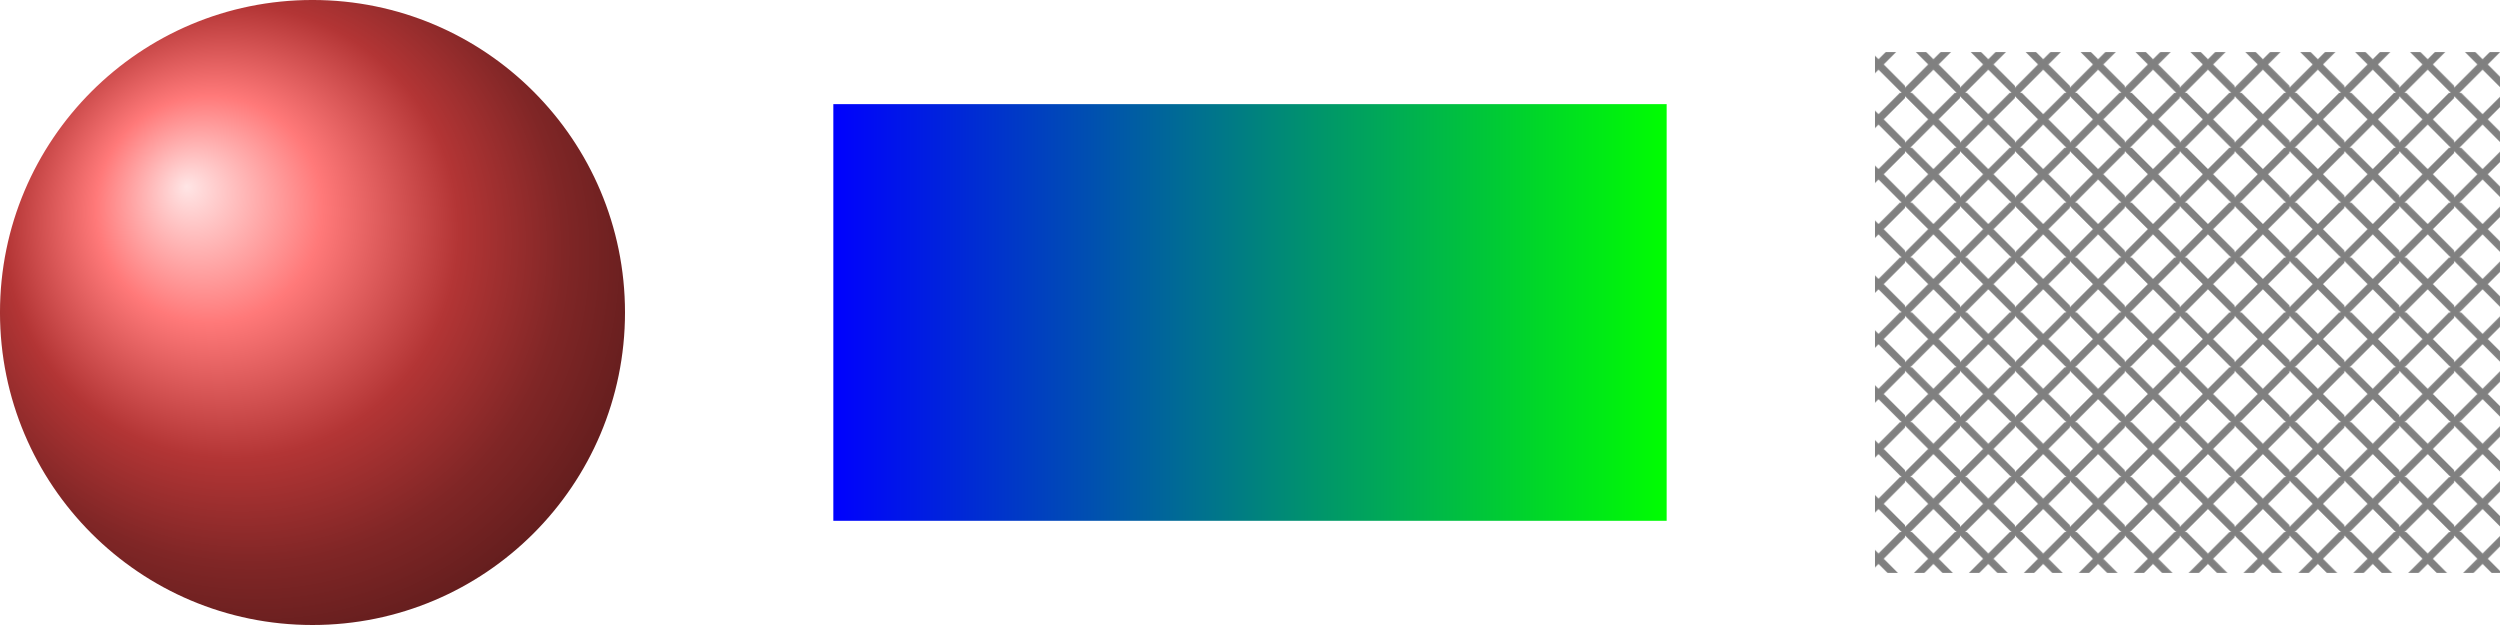
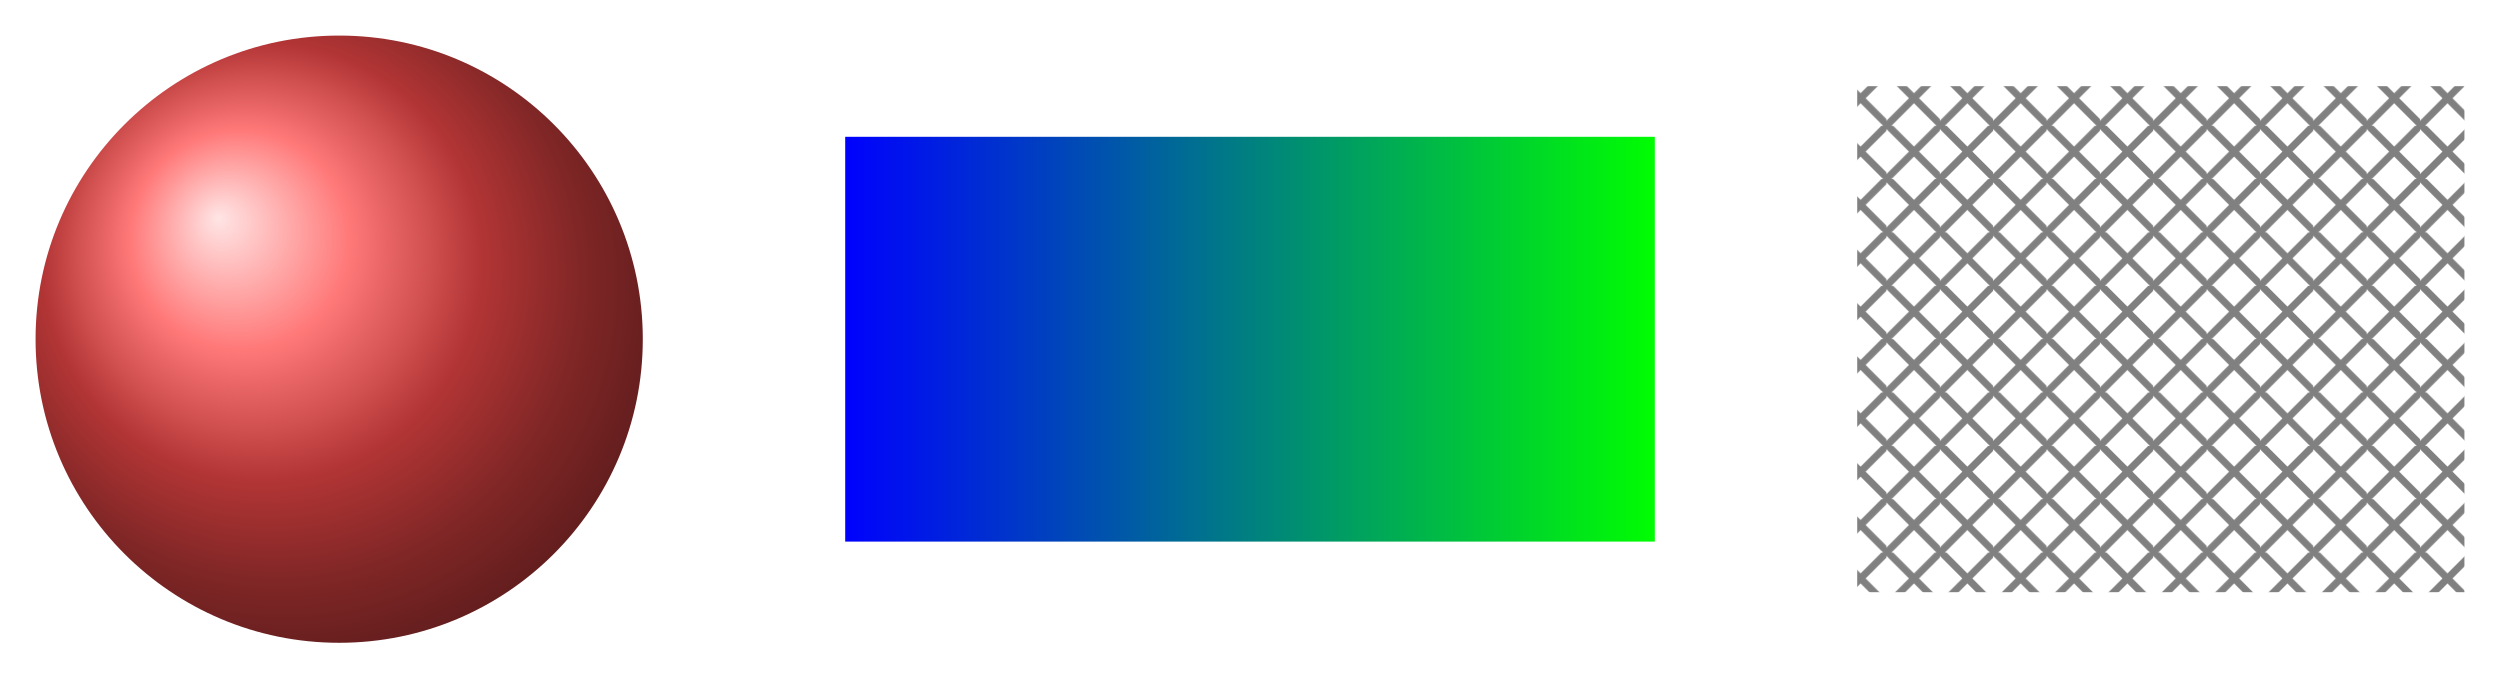
- <svg xmlns="http://www.w3.org/2000/svg" xmlns:xlink="http://www.w3.org/1999/xlink" version="1.1" width="136.063pt" height="34.016pt" viewBox="-70.007 -70.007 136.063 34.016">
+ <svg xmlns="http://www.w3.org/2000/svg" xmlns:xlink="http://www.w3.org/1999/xlink" version="1.1" width="140.048pt" height="38.001pt" viewBox="-72 -72 140.048 38.001">
  <defs>
    <pattern height="3.0" id="mpwo8wicl-pgfpat6" patternTransform="matrix(1.0 0.0 0.0 1.0 0.0 0.0)" patternUnits="userSpaceOnUse" width="3.0" />
    <symbol id="mpwo8wicl-pgfsym6">
      <g stroke-width="0.4">
        <path d="M3.1 0L0 3.1M0 0L3.1 3.1" fill="none" />
      </g>
    </symbol>
  </defs>
  <g id="mpwo8wicl-page1">
    <g stroke-miterlimit="10" transform="translate(-52.99945,-52.99945)scale(0.996264,-0.996264)">
      <g fill="#000" stroke="#000">
        <g stroke-width="0.4">
          <clipPath id="mpwo8wicl-pgfcp1">
            <path d="M17.072 0C17.072 9.429 9.429 17.072 0 17.072S-17.072 9.429-17.072 0S-9.429-17.072 0-17.072S17.072-9.429 17.072 0ZM0 0" />
          </clipPath>
          <g clip-path="url(#mpwo8wicl-pgfcp1)">
            <g transform="matrix(1,0,0,1,0.0,0.0)">
              <g transform="matrix(0.6804,0,0,0.6804,0.0,0.0)">
                <radialGradient fx="0.4" fy="0.6" id="mpwo8wicl-pgfsh2">
                  <stop offset="0.0" stop-color=" #ffe5e5 " />
                  <stop offset="0.18" stop-color=" #ff7979 " />
                  <stop offset="0.36" stop-color=" #b33535 " />
                  <stop offset="0.5" stop-color=" #802626 " />
                  <stop offset="1.0" stop-color=" #000 " />
                </radialGradient>
                <g transform="translate(-50.1875,-50.1875)">
                  <circle cx="50.188" cy="50.188" r="50.188" style="fill:url(#mpwo8wicl-pgfsh2); stroke:none" />
                </g>
              </g>
            </g>
          </g>
          <clipPath id="mpwo8wicl-pgfcp3">
            <path d="M28.453-11.381V11.381H73.977V-11.381ZM73.977 11.381" />
          </clipPath>
          <g clip-path="url(#mpwo8wicl-pgfcp3)">
            <g transform="matrix(1,0,0,1,51.21501,0.0)">
              <g transform="matrix(0.0,1.0,-1.0,0.0,0.0,0.0)">
                <g transform="matrix(0.45358,0,0,0.90721,0.0,0.0)">
                  <linearGradient gradientTransform="rotate(90)" id="mpwo8wicl-pgfsh4">
                    <stop offset="0.0" stop-color=" #0f0 " />
                    <stop offset="0.25" stop-color=" #0f0 " />
                    <stop offset="0.5" stop-color=" #008080 " />
                    <stop offset="0.75" stop-color=" #00f " />
                    <stop offset="1.0" stop-color=" #00f " />
                  </linearGradient>
                  <g transform="translate(-50.1875,-50.1875)">
                    <rect height="100.375" style="fill:url(#mpwo8wicl-pgfsh4); stroke:none" width="100.375" />
                  </g>
                </g>
              </g>
            </g>
          </g>
          <pattern id="mpwo8wicl-pgfupat5" xlink:href="#mpwo8wicl-pgfpat6">
            <g fill="#808080" stroke="#808080">
              <use xlink:href="#mpwo8wicl-pgfsym6" />
            </g>
          </pattern>
          <g fill="url(#mpwo8wicl-pgfupat5)">
            <path d="M85.358-14.226V14.226H119.501V-14.226ZM119.501 14.226" stroke="none" />
          </g>
        </g>
      </g>
    </g>
  </g>
</svg>
